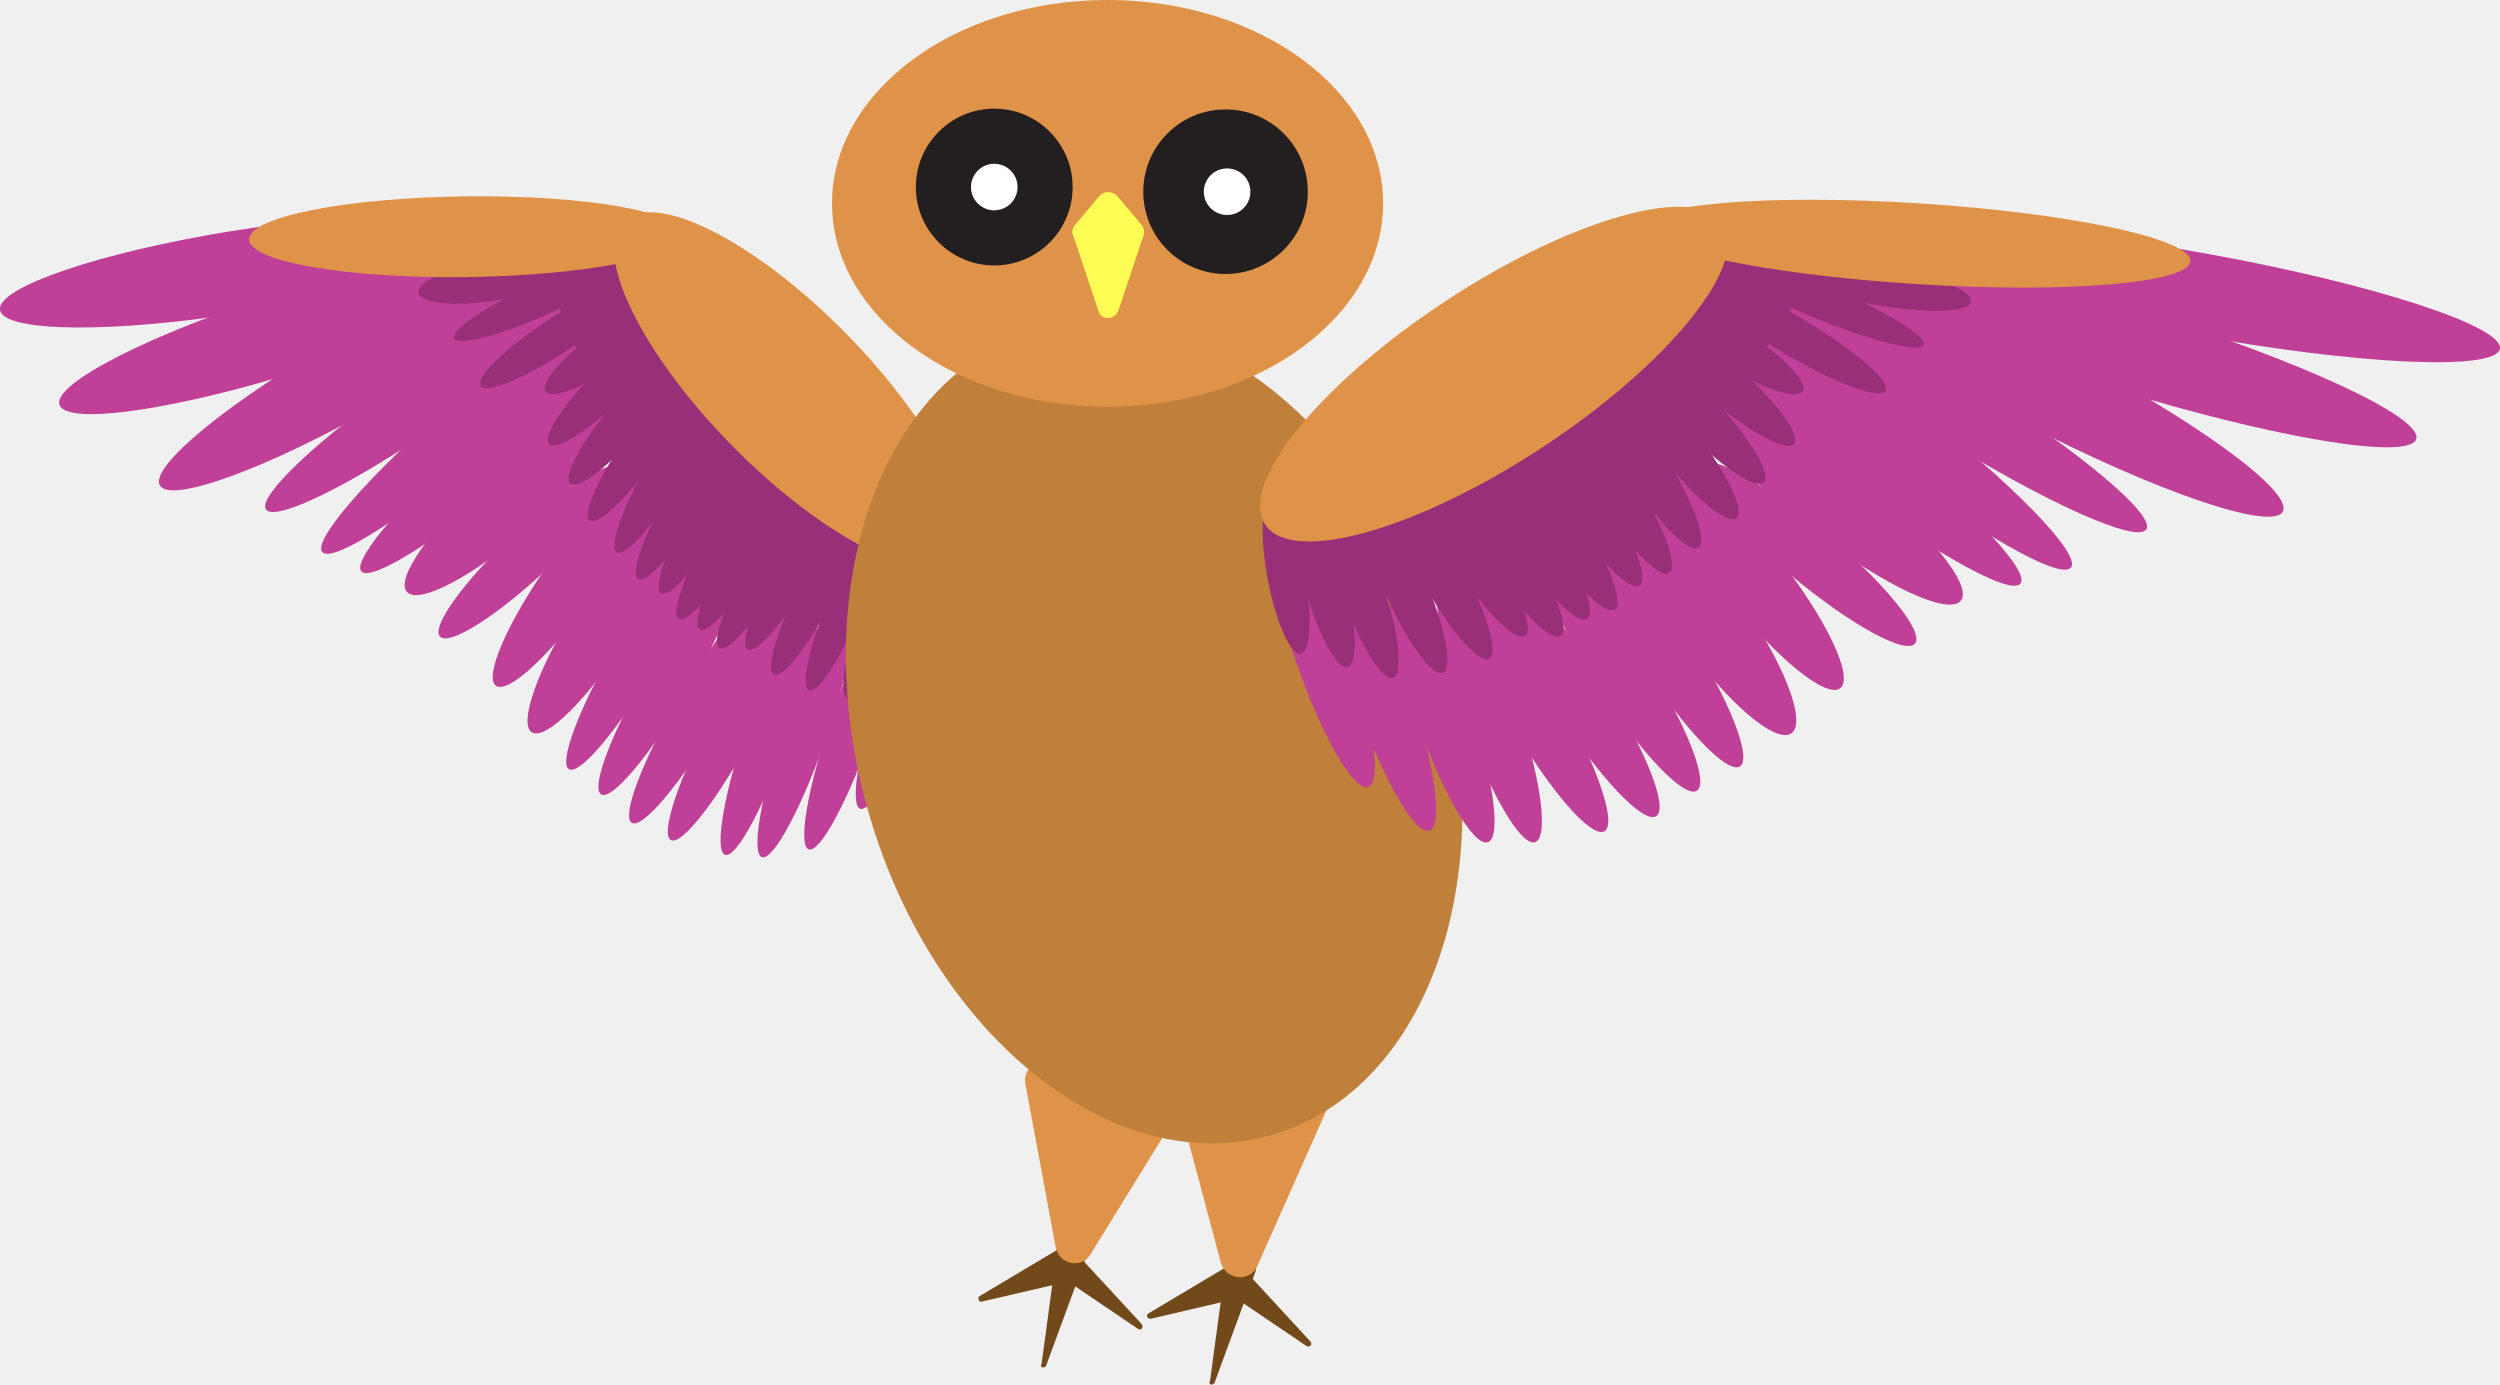
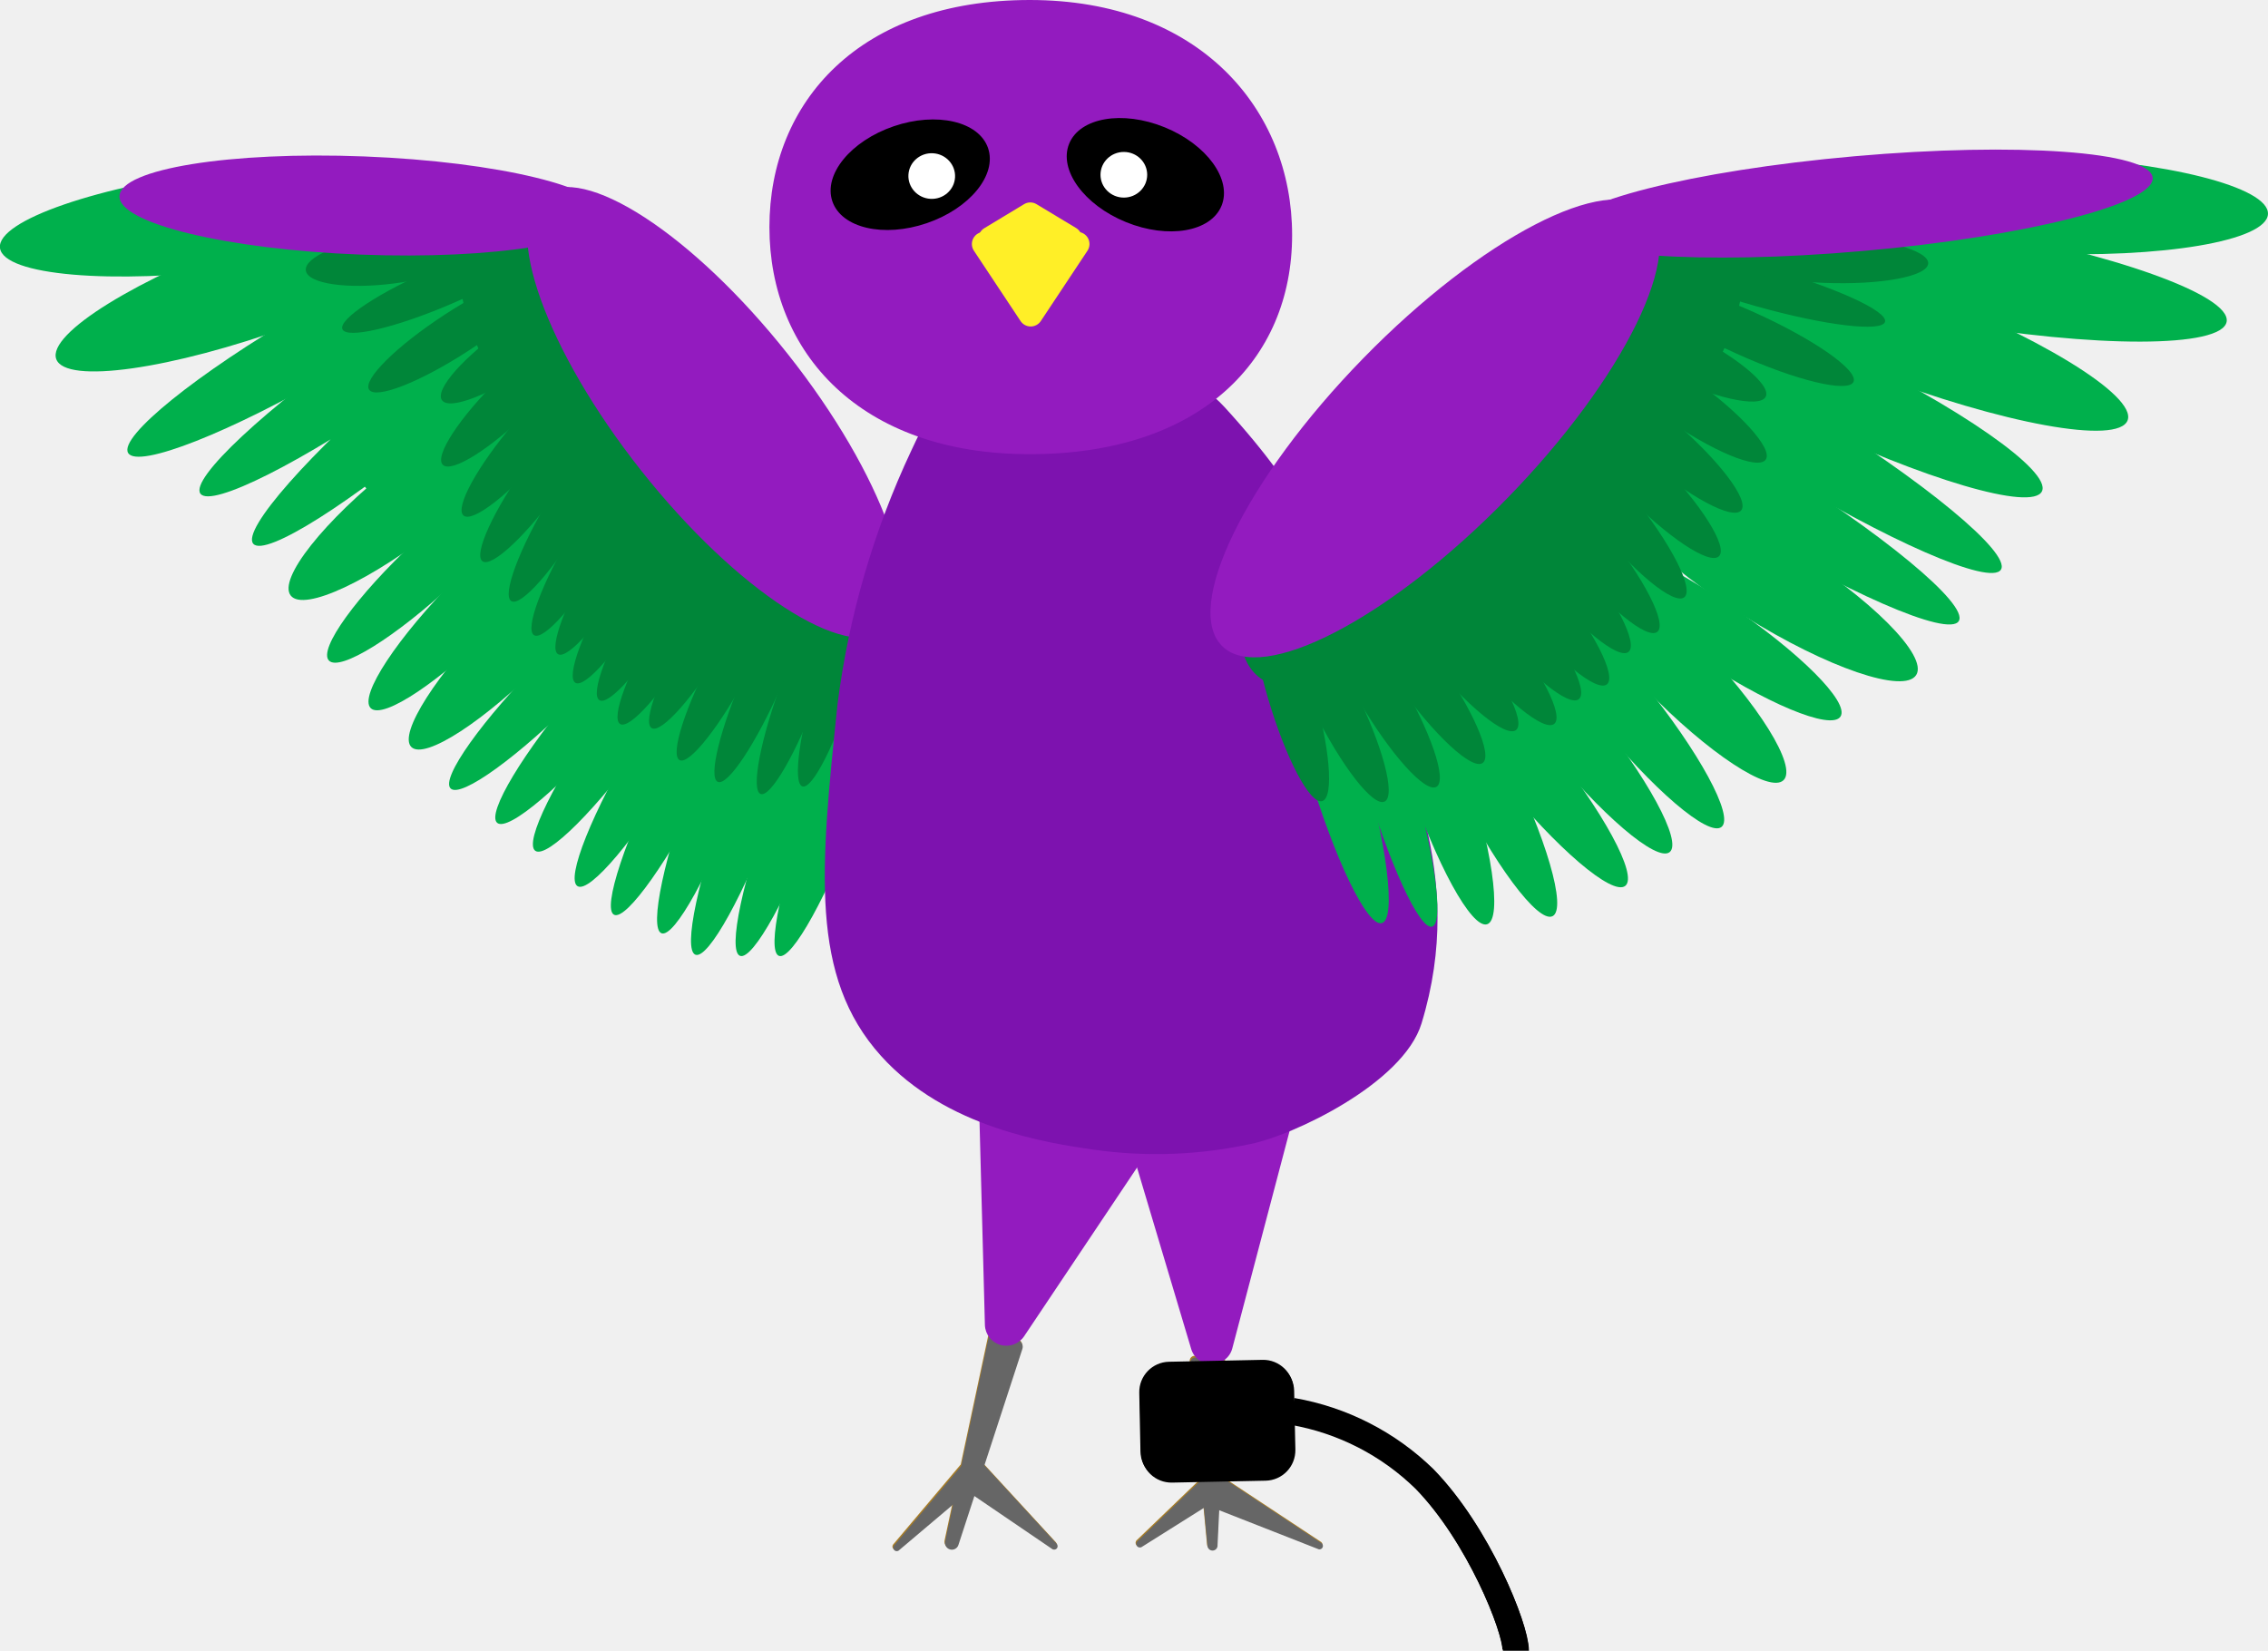
- <svg xmlns="http://www.w3.org/2000/svg" version="1.1" x="0px" y="0px" viewBox="0 0 322.1 178.4" style="enable-background:new 0 0 322.1 178.4;" xml:space="preserve">
-   <style type="text/css">
- 	.st0{fill:#71491A;}
- 	.st1{fill:#DF9348;}
- 	.st2{fill:#C04097;}
- 	.st3{fill:#992F78;}
- 	.st4{fill:#C07F3B;}
- 	.st5{fill:#231F20;}
- 	.st6{fill:#FFFFFF;}
- 	.st7{fill:#FFFE54;}
- </style>
-   <g id="claws">
-     <path class="st0" d="M134.8,175.9l5.3-14.4c0.1-0.2,0-0.4-0.2-0.5l-3.1-1.1c-0.2-0.1-0.5,0.1-0.5,0.3l-2.1,15.5   C133.9,176.2,134.6,176.4,134.8,175.9z" />
-     <path class="st0" d="M126.5,167.7l12-2.8c0.2-0.1,0.4-0.3,0.3-0.5l-1.1-3.7c-0.1-0.3-0.4-0.4-0.6-0.2l-10.9,6.5   C125.9,167.2,126.1,167.8,126.5,167.7z" />
-     <path class="st0" d="M147.1,170.6l-8.4-9.1c-0.2-0.2-0.5-0.2-0.6,0.1l-1.5,2.4c-0.1,0.2-0.1,0.4,0.1,0.5l9.9,6.7   C147,171.5,147.4,171,147.1,170.6z" />
-     <path class="st0" d="M156.5,178.1l5.3-14.4c0.1-0.2,0-0.4-0.2-0.5l-3.1-1.1c-0.2-0.1-0.5,0.1-0.5,0.3l-2.1,15.5   C155.6,178.4,156.3,178.6,156.5,178.1z" />
-     <path class="st0" d="M148.3,169.9l12-2.8c0.2-0.1,0.4-0.3,0.3-0.5l-1.1-3.7c-0.1-0.3-0.4-0.4-0.6-0.2l-10.9,6.5   C147.6,169.4,147.8,170,148.3,169.9z" />
-     <path class="st0" d="M168.8,172.8l-8.4-9.1c-0.2-0.2-0.5-0.2-0.6,0.1l-1.5,2.4c-0.1,0.2-0.1,0.4,0.1,0.5l9.9,6.7   C168.7,173.7,169.2,173.2,168.8,172.8z" />
-   </g>
-   <g id="legs">
-     <path class="st1" d="M140.5,161.6l10.8-17.5c0.9-1.4,0.1-3.3-1.5-3.7l-14.7-3.6c-1.7-0.4-3.3,1.1-3,2.8l3.9,21   C136.4,163,139.4,163.5,140.5,161.6z" />
-     <path class="st1" d="M162,163.1l9.1-20.5c0.7-1.5-0.3-3.2-1.9-3.4l-15.2-2.1c-1.7-0.2-3.2,1.4-2.7,3.1l6,22.5   C158,165,161.1,165.2,162,163.1z" />
-   </g>
-   <g id="torso">
-     <g id="back_wing_1_">
-       <g id="light_inner_1_">
-         <ellipse transform="matrix(0.3265 -0.9452 0.9452 0.3265 -4.2889 169.1712)" class="st2" cx="116.6" cy="87.6" rx="17.6" ry="2.8" />
-         <ellipse transform="matrix(0.3265 -0.9452 0.9452 0.3265 -13.6517 166.3785)" class="st2" cx="109.9" cy="92.8" rx="17.6" ry="2.8" />
-         <ellipse transform="matrix(0.3265 -0.9452 0.9452 0.3265 -18.6695 161.3831)" class="st2" cx="103.9" cy="93.8" rx="17.6" ry="2.8" />
-         <ellipse transform="matrix(0.3265 -0.9452 0.9452 0.3265 -21.5705 156.6438)" class="st2" cx="99.1" cy="93.5" rx="17.6" ry="2.8" />
-         <ellipse transform="matrix(0.5369 -0.8436 0.8436 0.5369 -31.7818 102.583)" class="st2" cx="77.6" cy="80.2" rx="16.8" ry="3.8" />
-         <ellipse transform="matrix(0.4713 -0.882 0.882 0.4713 -32.1589 132.6268)" class="st2" cx="94.5" cy="93.1" rx="17.1" ry="2.9" />
-         <ellipse transform="matrix(0.5057 -0.8627 0.8627 0.5057 -34.3605 122.7744)" class="st2" cx="90" cy="91.4" rx="17" ry="2.9" />
-         <ellipse transform="matrix(0.5057 -0.8627 0.8627 0.5057 -33.1471 117.6193)" class="st2" cx="86.1" cy="87.7" rx="17" ry="2.9" />
-         <ellipse transform="matrix(0.5057 -0.8627 0.8627 0.5057 -32.3256 112.4144)" class="st2" cx="81.9" cy="84.4" rx="17" ry="2.9" />
-         <ellipse transform="matrix(0.5758 -0.8176 0.8176 0.5758 -29.8792 91.7837)" class="st2" cx="73.5" cy="74.7" rx="16.7" ry="3.5" />
-         <ellipse transform="matrix(0.7286 -0.685 0.685 0.7286 -30.1897 66.107)" class="st2" cx="68.3" cy="71.1" rx="15.9" ry="3.1" />
-         <ellipse transform="matrix(0.7513 -0.6599 0.6599 0.7513 -26.2057 59.4733)" class="st2" cx="65.8" cy="64.5" rx="17.8" ry="4.2" />
-         <ellipse transform="matrix(0.9873 -0.1587 0.1587 0.9873 -5.1641 5.3187)" class="st2" cx="30.7" cy="35" rx="31.1" ry="5.3" />
-         <ellipse transform="matrix(0.9534 -0.3018 0.3018 0.9534 -11.1056 13.3983)" class="st2" cx="37.8" cy="42.6" rx="31.6" ry="5.2" />
-         <ellipse transform="matrix(0.8685 -0.4957 0.4957 0.8685 -17.6597 29.2184)" class="st2" cx="46.2" cy="47.9" rx="29.5" ry="5" />
-         <ellipse transform="matrix(0.8221 -0.5694 0.5694 0.8221 -19.6923 40.2447)" class="st2" cx="54.6" cy="51.6" rx="24.7" ry="3.7" />
-         <ellipse transform="matrix(0.7571 -0.6533 0.6533 0.7571 -20.949 52.9164)" class="st2" cx="60.7" cy="54.6" rx="25.3" ry="3.6" />
-         <ellipse transform="matrix(0.7571 -0.6533 0.6533 0.7571 -21.3349 56.7747)" class="st2" cx="65.7" cy="57.1" rx="25.3" ry="3.6" />
-       </g>
-       <g id="dark_inner_1_">
-         <ellipse transform="matrix(0.2127 -0.9771 0.9771 0.2127 19.3603 179.3343)" class="st3" cx="121" cy="77.7" rx="10.1" ry="1.9" />
-         <ellipse transform="matrix(0.2699 -0.9629 0.9629 0.2699 11.3735 169.2639)" class="st3" cx="117.3" cy="77.1" rx="12.3" ry="2.2" />
-         <ellipse transform="matrix(0.3255 -0.9455 0.9455 0.3255 2.1735 159.945)" class="st3" cx="113.2" cy="78.4" rx="12.2" ry="2.2" />
-         <ellipse transform="matrix(0.3847 -0.9231 0.9231 0.3847 -4.8274 148.3847)" class="st3" cx="108.9" cy="77.8" rx="12.1" ry="2.2" />
-         <ellipse transform="matrix(0.4554 -0.8903 0.8903 0.4554 -10.6572 135.1409)" class="st3" cx="105.1" cy="76.3" rx="11.9" ry="2.3" />
-         <ellipse transform="matrix(0.5041 -0.8636 0.8636 0.5041 -12.7846 124.7697)" class="st3" cx="102.3" cy="73.5" rx="11.8" ry="2.3" />
-         <ellipse transform="matrix(0.5041 -0.8636 0.8636 0.5041 -14.37 121.4998)" class="st3" cx="98.6" cy="73.3" rx="11.8" ry="2.3" />
-         <ellipse transform="matrix(0.504 -0.8637 0.8637 0.504 -13.5517 118.1615)" class="st3" cx="96.1" cy="70.9" rx="11.8" ry="2.3" />
-         <ellipse transform="matrix(0.5041 -0.8636 0.8636 0.5041 -13.7786 115.1178)" class="st3" cx="93.4" cy="69.6" rx="11.8" ry="2.3" />
-         <ellipse transform="matrix(0.5041 -0.8636 0.8636 0.5041 -11.8862 108.1352)" class="st3" cx="88.2" cy="64.4" rx="11.8" ry="2.3" />
-         <ellipse transform="matrix(0.5041 -0.8636 0.8636 0.5041 -12.0695 111.5286)" class="st3" cx="91.1" cy="66.3" rx="11.8" ry="2.3" />
-         <ellipse transform="matrix(0.5041 -0.8636 0.8636 0.5041 -10.3047 103.9995)" class="st3" cx="85.4" cy="61" rx="11.8" ry="2.3" />
-         <ellipse transform="matrix(0.5763 -0.8172 0.8172 0.5763 -12.1433 91.91)" class="st3" cx="82.6" cy="57.7" rx="11.5" ry="2.3" />
-         <ellipse transform="matrix(0.6438 -0.7652 0.7652 0.6438 -12.3569 80.9468)" class="st3" cx="80.8" cy="53.7" rx="11.3" ry="2.4" />
-         <ellipse transform="matrix(0.7117 -0.7025 0.7025 0.7117 -12.0386 69.5088)" class="st3" cx="78.7" cy="49.4" rx="11.1" ry="2.4" />
-         <ellipse transform="matrix(0.8175 -0.5759 0.5759 0.8175 -11.0747 53.5858)" class="st3" cx="79" cy="44.3" rx="10.7" ry="2.5" />
-         <ellipse transform="matrix(0.8342 -0.5514 0.5514 0.8342 -11.9829 46.6902)" class="st3" cx="71.7" cy="43.3" rx="11.7" ry="2.3" />
-         <ellipse transform="matrix(0.9126 -0.4088 0.4088 0.9126 -9.6239 31.9035)" class="st3" cx="69.8" cy="38.5" rx="12.4" ry="2.1" />
-         <ellipse transform="matrix(0.9868 -0.1622 0.1622 0.9868 -5.0114 10.8198)" class="st3" cx="63.7" cy="36.1" rx="9.9" ry="2.6" />
-         <ellipse transform="matrix(0.6707 -0.7417 0.7417 0.6707 -8.0986 89.9666)" class="st3" cx="97.3" cy="54.1" rx="12.2" ry="32.9" />
-       </g>
-       <ellipse id="outer_part_3_" transform="matrix(0.7127 -0.7015 0.7015 0.7127 -6.0344 85.7598)" class="st1" cx="101.7" cy="50.2" rx="10.3" ry="30.4" />
-       <ellipse id="outer_part_2_" transform="matrix(0.9999 -1.215480e-02 1.215480e-02 0.9999 -0.366 0.7321)" class="st1" cx="60" cy="30.5" rx="27.9" ry="5.2" />
-     </g>
-     <ellipse id="body_1_" transform="matrix(0.9589 -0.2838 0.2838 0.9589 -20.6786 46.083)" class="st4" cx="148.7" cy="94.4" rx="38.2" ry="54" />
-     <g id="front_wing">
-       <g id="light_inner">
-         <ellipse transform="matrix(0.9448 -0.3275 0.3275 0.9448 -18.2478 60.4477)" class="st2" cx="170.4" cy="84.4" rx="3.5" ry="18" />
-         <ellipse transform="matrix(0.9448 -0.3275 0.3275 0.9448 -19.6516 63.3602)" class="st2" cx="178.3" cy="90" rx="3.5" ry="18" />
-         <ellipse transform="matrix(0.9448 -0.3275 0.3275 0.9448 -19.7087 65.9025)" class="st2" cx="185.8" cy="91.5" rx="3.5" ry="18" />
-         <ellipse transform="matrix(0.9448 -0.3275 0.3275 0.9448 -19.3737 67.8916)" class="st2" cx="191.9" cy="91.5" rx="3.5" ry="18" />
-         <ellipse transform="matrix(0.8161 -0.5779 0.5779 0.8161 -5.5836 142.0335)" class="st2" cx="220.4" cy="79.8" rx="4.5" ry="18" />
-         <ellipse transform="matrix(0.866 -0.5 0.5 0.866 -19.2438 111.1198)" class="st2" cx="197.7" cy="91.5" rx="3.5" ry="18" />
-         <ellipse transform="matrix(0.8424 -0.5389 0.5389 0.8424 -16.4103 123.9527)" class="st2" cx="203.7" cy="90" rx="3.5" ry="18" />
-         <ellipse transform="matrix(0.8424 -0.5389 0.5389 0.8424 -13.7747 126.251)" class="st2" cx="208.9" cy="86.7" rx="3.5" ry="18" />
-         <ellipse transform="matrix(0.8424 -0.5389 0.5389 0.8424 -11.2752 128.75)" class="st2" cx="214.5" cy="83.6" rx="3.5" ry="18" />
-         <ellipse transform="matrix(0.7865 -0.6176 0.6176 0.7865 2.2217 155.4859)" class="st2" cx="226" cy="74.5" rx="4.1" ry="18" />
-         <ellipse transform="matrix(0.6415 -0.7671 0.7671 0.6415 28.7458 204.2271)" class="st2" cx="232.9" cy="71.4" rx="3.5" ry="18" />
-         <ellipse transform="matrix(0.6127 -0.7903 0.7903 0.6127 40.349 212.1573)" class="st2" cx="236.6" cy="64.9" rx="4.6" ry="20.3" />
-         <ellipse transform="matrix(0.1789 -0.9839 0.9839 0.1789 195.5911 310.1974)" class="st2" cx="283.6" cy="37.9" rx="5.3" ry="39.1" />
-         <ellipse transform="matrix(0.2945 -0.9556 0.9556 0.2945 150.2539 293.6277)" class="st2" cx="274" cy="45" rx="5.3" ry="39.1" />
-         <ellipse transform="matrix(0.461 -0.8874 0.8874 0.461 97.5851 260.0603)" class="st2" cx="262.9" cy="49.7" rx="5.3" ry="35.2" />
-         <ellipse transform="matrix(0.5302 -0.8479 0.8479 0.5302 73.5776 238.5011)" class="st2" cx="252" cy="52.9" rx="4" ry="28.9" />
-         <ellipse transform="matrix(0.6127 -0.7903 0.7903 0.6127 50.7077 214.2978)" class="st2" cx="244" cy="55.4" rx="4" ry="28.9" />
-         <ellipse transform="matrix(0.6127 -0.7903 0.7903 0.6127 46.5208 209.942)" class="st2" cx="237.5" cy="57.5" rx="4" ry="28.9" />
-       </g>
-       <g id="dark_inner">
-         <ellipse transform="matrix(0.9826 -0.1856 0.1856 0.9826 -10.8902 32.0408)" class="st3" cx="165.7" cy="74.2" rx="2.4" ry="10.2" />
-         <ellipse transform="matrix(0.9662 -0.2579 0.2579 0.9662 -13.2991 46.4288)" class="st3" cx="170.4" cy="73.9" rx="2.7" ry="12.5" />
-         <ellipse transform="matrix(0.9448 -0.3275 0.3275 0.9448 -15.0566 61.6208)" class="st3" cx="175.4" cy="75.5" rx="2.7" ry="12.5" />
-         <ellipse transform="matrix(0.9166 -0.3998 0.3998 0.9166 -14.967 78.6217)" class="st3" cx="180.9" cy="75.2" rx="2.7" ry="12.5" />
-         <ellipse transform="matrix(0.8754 -0.4835 0.4835 0.8754 -12.5753 99.0536)" class="st3" cx="185.8" cy="73.9" rx="2.7" ry="12.5" />
-         <ellipse transform="matrix(0.8424 -0.5389 0.5389 0.8424 -8.5518 113.4805)" class="st3" cx="189.7" cy="71.4" rx="2.7" ry="12.5" />
-         <ellipse transform="matrix(0.8424 -0.5389 0.5389 0.8424 -7.8223 115.9747)" class="st3" cx="194.3" cy="71.4" rx="2.7" ry="12.5" />
-         <ellipse transform="matrix(0.8425 -0.5388 0.5388 0.8425 -6.1077 117.4269)" class="st3" cx="197.7" cy="69.2" rx="2.7" ry="12.5" />
-         <ellipse transform="matrix(0.8424 -0.5389 0.5389 0.8424 -4.9267 119.2143)" class="st3" cx="201.3" cy="68" rx="2.7" ry="12.5" />
-         <ellipse transform="matrix(0.8424 -0.5389 0.5389 0.8424 -1.2613 122.2086)" class="st3" cx="208.3" cy="63.3" rx="2.7" ry="12.5" />
-         <ellipse transform="matrix(0.8424 -0.5389 0.5389 0.8424 -2.7486 120.4281)" class="st3" cx="204.5" cy="64.9" rx="2.7" ry="12.5" />
-         <ellipse transform="matrix(0.8424 -0.5389 0.5389 0.8424 1.0936 123.7785)" class="st3" cx="212.1" cy="60" rx="2.7" ry="12.5" />
-         <ellipse transform="matrix(0.7865 -0.6176 0.6176 0.7865 10.9732 145.5779)" class="st3" cx="216" cy="56.9" rx="2.7" ry="12.5" />
-         <ellipse transform="matrix(0.7265 -0.6872 0.6872 0.7265 23.291 164.7864)" class="st3" cx="218.7" cy="53.1" rx="2.7" ry="12.5" />
-         <ellipse transform="matrix(0.6579 -0.7531 0.7531 0.6579 38.9703 183.7201)" class="st3" cx="221.7" cy="49" rx="2.7" ry="12.5" />
-         <ellipse transform="matrix(0.5302 -0.8479 0.8479 0.5302 67.0139 208.5501)" class="st3" cx="221.7" cy="43.8" rx="2.7" ry="12.5" />
-         <ellipse transform="matrix(0.5102 -0.86 0.86 0.5102 75.9275 219.9754)" class="st3" cx="231.1" cy="43.3" rx="2.5" ry="13.8" />
-         <ellipse transform="matrix(0.3844 -0.9232 0.9232 0.3844 108.2807 239.6865)" class="st3" cx="233.9" cy="38.7" rx="2.2" ry="15.1" />
-         <ellipse transform="matrix(0.1789 -0.9839 0.9839 0.1789 162.3925 268.0022)" class="st3" cx="241.8" cy="36.7" rx="2.6" ry="12.4" />
-         <ellipse transform="matrix(0.866 -0.5 0.5 0.866 0.3207 105.8776)" class="st3" cx="197.7" cy="52.3" rx="38.8" ry="13.1" />
-       </g>
-       <ellipse id="outer_part_1_" transform="matrix(0.8358 -0.549 0.549 0.8358 5.1514 113.5971)" class="st1" cx="192.5" cy="48.2" rx="35.3" ry="11.3" />
-       <ellipse id="outer_part" transform="matrix(6.375238e-02 -0.998 0.998 6.375238e-02 199.8938 275.798)" class="st1" cx="246.9" cy="31.4" rx="5.2" ry="35.3" />
+ <svg xmlns="http://www.w3.org/2000/svg" viewBox="0 0 261.34 190.23">
+   <defs>
+     <style>.cls-1{fill:#00b04c;}.cls-2{fill:#008639;}.cls-3{fill:#931bbf;}.cls-4{fill:#a87d26;}.cls-5{fill:#666;}.cls-6{fill:#7d12af;}.cls-7,.cls-8{stroke:#000;stroke-miterlimit:10;stroke-width:3px;}.cls-8{fill:none;}.cls-9{fill:#fff;}.cls-10{fill:#ffef27;}</style>
+   </defs>
+   <g id="back_wing" data-name="back wing">
+     <g id="back_wing-2" data-name="back wing">
+       <ellipse class="cls-1" cx="91.99" cy="92.19" rx="19.18" ry="2.85" transform="translate(-26.55 146.14) rotate(-69.54)" />
+       <ellipse class="cls-1" cx="86.85" cy="92.06" rx="19.18" ry="2.85" transform="translate(-29.77 141.24) rotate(-69.54)" />
+       <ellipse class="cls-1" cx="82.94" cy="89.58" rx="19.18" ry="2.85" transform="translate(-29.99 135.97) rotate(-69.54)" />
+       <ellipse class="cls-1" cx="79.4" cy="88.3" rx="19.18" ry="2.85" transform="translate(-35.21 119.35) rotate(-63.2)" />
+       <ellipse class="cls-1" cx="60.11" cy="73.27" rx="18.05" ry="3.9" transform="translate(-34.24 64.34) rotate(-45.23)" />
+       <ellipse class="cls-1" cx="76.05" cy="86.29" rx="18.46" ry="2.96" transform="translate(-37.07 107.15) rotate(-59.06)" />
+       <ellipse class="cls-1" cx="72.32" cy="83.21" rx="18.25" ry="2.99" transform="translate(-37.45 93.5) rotate(-54.36)" />
+       <ellipse class="cls-1" cx="69.11" cy="80.91" rx="18.25" ry="2.99" transform="translate(-37.3 81.18) rotate(-49.64)" />
+       <ellipse class="cls-1" cx="64.78" cy="77.9" rx="18.25" ry="2.99" transform="translate(-36.15 69.03) rotate(-45.23)" />
+       <ellipse class="cls-1" cx="55.24" cy="68.98" rx="17.79" ry="3.57" transform="translate(-32.63 59.61) rotate(-45.23)" />
+       <ellipse class="cls-1" cx="50.08" cy="64.75" rx="16.66" ry="3.28" transform="translate(-30.7 51.54) rotate(-42.99)" />
+       <ellipse class="cls-1" cx="48.09" cy="57.09" rx="18.6" ry="4.39" transform="translate(-25.05 42.17) rotate(-38.36)" />
+       <ellipse class="cls-1" cx="26.97" cy="25.25" rx="27.17" ry="5.76" transform="translate(-2.89 3.49) rotate(-7.02)" />
+       <ellipse class="cls-1" cx="31.67" cy="32.41" rx="26.86" ry="5.63" transform="matrix(0.94, -0.34, 0.34, 0.94, -9.06, 12.55)" />
+       <ellipse class="cls-1" cx="36.85" cy="39.32" rx="25.57" ry="3.91" transform="translate(-14.78 23.9) rotate(-30.23)" />
+       <ellipse class="cls-1" cx="44.77" cy="41.75" rx="26.43" ry="3.78" transform="translate(-15.84 33.13) rotate(-34.9)" />
+       <ellipse class="cls-1" cx="49.3" cy="45.52" rx="26.43" ry="3.78" transform="translate(-17.75 42.85) rotate(-40.44)" />
+       <ellipse class="cls-1" cx="62.5" cy="54.09" rx="16.6" ry="43.13" transform="translate(-19.92 60.37) rotate(-45.23)" />
+       <ellipse class="cls-2" cx="100.12" cy="78.57" rx="11.08" ry="1.94" transform="translate(-0.6 156.37) rotate(-75.81)" />
+       <ellipse class="cls-2" cx="96.47" cy="77.8" rx="13.43" ry="2.21" transform="translate(-6.51 146.77) rotate(-72.7)" />
+       <ellipse class="cls-2" cx="92.28" cy="79.03" rx="13.29" ry="2.23" transform="translate(-13.95 138) rotate(-69.61)" />
+       <ellipse class="cls-1" cx="96.47" cy="92.19" rx="19.18" ry="2.85" transform="translate(-23.63 150.34) rotate(-69.54)" />
+       <ellipse class="cls-2" cx="87.99" cy="78.11" rx="13.11" ry="2.26" transform="translate(-18.94 127.18) rotate(-66.25)" />
+       <ellipse class="cls-2" cx="84.33" cy="76.23" rx="12.85" ry="2.31" transform="translate(-22.53 115.02) rotate(-62.06)" />
+       <ellipse class="cls-2" cx="81.6" cy="73.06" rx="12.65" ry="2.34" transform="translate(-23.02 105.48) rotate(-59.06)" />
+       <ellipse class="cls-2" cx="77.96" cy="72.59" rx="12.65" ry="2.34" transform="translate(-24.38 102.13) rotate(-59.06)" />
+       <ellipse class="cls-2" cx="75.58" cy="69.84" rx="12.65" ry="2.34" transform="translate(-23.18 98.77) rotate(-59.07)" />
+       <ellipse class="cls-2" cx="72.9" cy="68.25" rx="12.65" ry="2.34" transform="matrix(0.51, -0.86, 0.86, 0.51, -23.12, 95.69)" />
+       <ellipse class="cls-2" cx="68.05" cy="62.35" rx="12.65" ry="2.34" transform="translate(-20.42 88.66) rotate(-59.06)" />
+       <ellipse class="cls-2" cx="70.81" cy="64.53" rx="12.65" ry="2.34" transform="translate(-20.95 92.09) rotate(-59.06)" />
+       <ellipse class="cls-2" cx="65.43" cy="58.43" rx="12.65" ry="2.34" transform="translate(-18.33 84.5) rotate(-59.06)" />
+       <ellipse class="cls-2" cx="62.77" cy="54.66" rx="12.32" ry="2.4" transform="translate(-18.22 73.83) rotate(-54.36)" />
+       <ellipse class="cls-2" cx="61.18" cy="50.26" rx="11.99" ry="2.47" transform="translate(-16.74 64.34) rotate(-49.64)" />
+       <ellipse class="cls-2" cx="59.32" cy="45.42" rx="11.63" ry="2.55" transform="translate(-14.83 54.52) rotate(-44.44)" />
+       <ellipse class="cls-2" cx="59.98" cy="39.79" rx="11.04" ry="2.68" transform="translate(-11.98 41.48) rotate(-34.9)" />
+       <ellipse class="cls-2" cx="52.66" cy="38.31" rx="12.08" ry="2.49" transform="translate(-12.38 34.93) rotate(-33.06)" />
+       <ellipse class="cls-2" cx="51.09" cy="32.95" rx="12.66" ry="2.26" transform="translate(-8.85 22.81) rotate(-23.22)" />
+       <ellipse class="cls-2" cx="45.13" cy="30.03" rx="9.97" ry="2.81" transform="matrix(0.99, -0.13, 0.13, 0.99, -3.47, 6.01)" />
+       <ellipse class="cls-2" cx="77.72" cy="51.52" rx="12.82" ry="34.5" transform="translate(-14.62 64.48) rotate(-41.53)" />
+       <ellipse id="outer_part" data-name="outer part" class="cls-3" cx="82.34" cy="47.53" rx="10.79" ry="32" transform="translate(-11.72 61.36) rotate(-38.36)" />
+       <ellipse id="outer_part-2" data-name="outer part" class="cls-3" cx="41.75" cy="23.68" rx="5.66" ry="28" transform="translate(16.46 64.48) rotate(-87.77)" />
    </g>
  </g>
-   <g id="wings">
- </g>
-   <g id="head">
-     <ellipse class="st1" cx="142.7" cy="26.2" rx="35.5" ry="26.2" />
+   <g id="newest_birdie" data-name="newest birdie">
+     <path class="cls-4" d="M110.38,177.87l7.36-22.57a.78.78,0,0,0-.47-1l-2.35-.92a.79.79,0,0,0-1.06.58l-5,23.47A.79.79,0,0,0,110.38,177.87Z" transform="translate(0)" />
+     <path class="cls-4" d="M103.46,178.55l9-7.6a.41.41,0,0,0,0-.56l-1.22-1.53a.4.4,0,0,0-.62,0L102.9,178A.4.4,0,0,0,103.46,178.55Z" transform="translate(0)" />
+     <path class="cls-4" d="M121.67,177.73l-8.39-9.12a.4.4,0,0,0-.63.06l-1.52,2.38a.4.4,0,0,0,.11.55l9.91,6.73A.4.4,0,0,0,121.67,177.73Z" transform="translate(0)" />
+     <path class="cls-4" d="M140.23,178.05l1-21a.58.58,0,0,0-.53-.6l-3-.21a.57.57,0,0,0-.61.63l2,21.16A.58.58,0,0,0,140.23,178.05Z" transform="translate(0)" />
+     <path class="cls-4" d="M131.52,178.1l9.54-5.95a.41.41,0,0,0,.14-.54L140,169.52a.41.41,0,0,0-.63-.1L131,177.47A.4.4,0,0,0,131.52,178.1Z" transform="translate(0)" />
+     <path class="cls-4" d="M152.26,177.71l-12.1-8a.39.39,0,0,0-.6.22l-.89,2.87a.39.39,0,0,0,.23.49l13,5.1A.4.4,0,0,0,152.26,177.71Z" transform="translate(0)" />
+     <path class="cls-5" d="M110.45,178l7.36-22.56a.81.81,0,0,0-.47-1l-2.36-.91a.79.79,0,0,0-1.06.57l-5,23.48A.79.79,0,0,0,110.45,178Z" transform="translate(0)" />
+     <path class="cls-5" d="M103.53,178.7l9-7.61a.38.38,0,0,0,0-.55L111.33,169a.41.41,0,0,0-.62,0L103,178.13A.4.4,0,0,0,103.53,178.7Z" transform="translate(0)" />
+     <path class="cls-5" d="M121.73,177.87l-8.39-9.11a.4.4,0,0,0-.63.05l-1.51,2.39a.39.39,0,0,0,.11.54l9.9,6.74A.4.4,0,0,0,121.73,177.87Z" transform="translate(0)" />
+     <path class="cls-5" d="M140.29,178.2l1-20.95a.57.57,0,0,0-.53-.6l-3-.21a.58.58,0,0,0-.61.63l2,21.15A.58.58,0,0,0,140.29,178.2Z" transform="translate(0)" />
+     <path class="cls-5" d="M131.59,178.25l9.54-6a.39.39,0,0,0,.13-.53l-1.18-2.1a.4.4,0,0,0-.63-.09l-8.35,8.05A.4.4,0,0,0,131.59,178.25Z" transform="translate(0)" />
+     <path class="cls-5" d="M152.32,177.86l-12.1-8a.4.4,0,0,0-.6.21l-.89,2.87a.41.41,0,0,0,.24.5l13,5.1A.4.4,0,0,0,152.32,177.86Z" transform="translate(0)" />
+     <path class="cls-3" d="M118,154l13.78-20.59a2.46,2.46,0,0,0-1.23-3.69l-14.46-5.11a2.46,2.46,0,0,0-3.28,2.39l.68,25.69A2.47,2.47,0,0,0,118,154Z" transform="translate(0)" />
+     <path class="cls-3" d="M142,155.37l7.1-26.94a2.46,2.46,0,0,0-2.27-3.09l-15.35-.7a2.47,2.47,0,0,0-2.47,3.17l8.25,27.64A2.46,2.46,0,0,0,142,155.37Z" transform="translate(0)" />
+     <path class="cls-6" d="M105,51.94a97.58,97.58,0,0,0-8.49,29.18c-2,19.14-3.22,31.41,5,40.55C109,130,120.83,131.73,126,132.48a51.25,51.25,0,0,0,18.14-.66c4.74-.94,17.54-6.93,19.66-13.88,5.28-17.26-2-30.61-6.57-42.83-4.24-11.32-6.17-17.29-16.11-28.18-5.91-6.48-21.06-10.12-29.6-4.41C109.7,43.7,108,45.46,105,51.94Z" transform="translate(0)" />
+     <rect class="cls-7" x="132.91" y="158.46" width="14.78" height="10.78" rx="2" transform="translate(-3.31 2.9) rotate(-1.17)" />
+     <path class="cls-8" d="M174.68,190.23c0-2.58-4.27-13.34-10.51-19.73A28.78,28.78,0,0,0,149,162.72" transform="translate(0)" />
+     <path class="cls-3" d="M148.89,27.08c0,14.45-10.65,25.26-30.23,25.26s-30-11.72-30-26.17S99.07,0,118.66,0,148.89,12.63,148.89,27.08Z" transform="translate(0)" />
+     <ellipse id="right_eye" data-name="right eye" cx="131.99" cy="20.14" rx="5.9" ry="9.48" transform="translate(63.58 134.8) rotate(-67.86)" />
+     <ellipse class="cls-9" cx="129.5" cy="20.14" rx="2.69" ry="2.63" />
+     <ellipse id="right_eye-2" data-name="right eye" cx="104.89" cy="20.14" rx="9.48" ry="5.9" transform="translate(-0.88 35.02) rotate(-18.88)" />
+     <ellipse class="cls-9" cx="107.37" cy="20.29" rx="2.63" ry="2.69" transform="translate(81 126.33) rotate(-86.74)" />
+     <path class="cls-10" d="M119.93,37l5.38-8.11a1.4,1.4,0,0,0-1.17-2.17H113.38a1.4,1.4,0,0,0-1.16,2.17L117.6,37A1.4,1.4,0,0,0,119.93,37Z" transform="translate(0)" />
+     <path class="cls-10" d="M118,23.53l-4.57,2.76a1.39,1.39,0,0,0,.72,2.59h9.15a1.4,1.4,0,0,0,.72-2.59l-4.58-2.76A1.38,1.38,0,0,0,118,23.53Z" transform="translate(0)" />
+     <rect class="cls-7" x="132.84" y="158.32" width="14.78" height="10.78" rx="2" transform="translate(-3.31 2.89) rotate(-1.17)" />
+     <path class="cls-8" d="M174.62,190.08c0-2.58-4.28-13.34-10.51-19.73a28.86,28.86,0,0,0-15.22-7.77" transform="translate(0)" />
  </g>
-   <g id="eyes">
-     <circle id="left_eye" class="st5" cx="128.1" cy="24.1" r="10.1" />
-     <circle id="right_eye" class="st5" cx="157.9" cy="24.7" r="10.6" />
-     <g id="pupils">
-       <circle class="st6" cx="128.1" cy="24.1" r="3" />
-       <circle class="st6" cx="158.1" cy="24.7" r="3" />
-     </g>
-   </g>
-   <g id="beak">
-     <path class="st7" d="M144.1,40l3.2-9.6c0.3-0.9-0.4-1.8-1.3-1.8h-6.4c-1,0-1.6,0.9-1.3,1.8l3.2,9.6C141.8,41.3,143.6,41.3,144.1,40   z" />
-     <path class="st7" d="M141.7,25.2l-3.2,3.8c-0.8,0.9-0.1,2.3,1.1,2.3l6.4,0c1.2,0,1.8-1.4,1.1-2.3l-3.2-3.8   C143.2,24.6,142.2,24.6,141.7,25.2z" />
+   <g id="front_wing" data-name="front wing">
+     <ellipse class="cls-1" cx="159.68" cy="88.64" rx="2.73" ry="18.92" transform="translate(-18.53 48.68) rotate(-16.4)" />
+     <ellipse class="cls-1" cx="165.36" cy="88.57" rx="3.4" ry="18.92" transform="translate(-19.56 57.07) rotate(-18.51)" />
+     <ellipse class="cls-1" cx="170.48" cy="88.64" rx="3.4" ry="18.92" transform="translate(-21.63 85.07) rotate(-26.41)" />
+     <ellipse class="cls-1" cx="175.58" cy="87.62" rx="3.45" ry="18.61" transform="translate(-16.02 130.02) rotate(-39)" />
+     <ellipse class="cls-1" cx="180.69" cy="83.73" rx="3.45" ry="18.61" transform="translate(-12.43 132.37) rotate(-39)" />
+     <ellipse class="cls-1" cx="186.66" cy="80.83" rx="3.45" ry="18.61" transform="translate(-9.27 135.48) rotate(-39)" />
+     <ellipse class="cls-1" cx="192.65" cy="76.69" rx="4.05" ry="18.45" transform="translate(1.12 156.15) rotate(-44.24)" />
+     <ellipse class="cls-1" cx="197.06" cy="72.5" rx="3.56" ry="18.07" transform="translate(27.09 195.79) rotate(-56.15)" />
+     <ellipse class="cls-1" cx="153.73" cy="87.68" rx="3.18" ry="19.5" transform="translate(-18.5 46.96) rotate(-16.4)" />
+     <ellipse class="cls-1" cx="202.85" cy="66.77" rx="4.72" ry="20.33" transform="matrix(0.53, -0.85, 0.85, 0.53, 39.26, 204.04)" />
+     <ellipse class="cls-1" cx="234.64" cy="23.59" rx="5.62" ry="26.72" transform="translate(201.65 257.09) rotate(-87.7)" />
+     <ellipse class="cls-1" cx="224.93" cy="31.62" rx="5.59" ry="32.12" transform="translate(155.59 247.92) rotate(-80.23)" />
+     <ellipse class="cls-1" cx="217.47" cy="37.89" rx="5.52" ry="29.64" transform="translate(104.62 227.61) rotate(-69.14)" />
+     <ellipse class="cls-1" cx="209.44" cy="44.2" rx="4.67" ry="28.67" transform="translate(78.97 213.9) rotate(-64.36)" />
+     <ellipse class="cls-1" cx="205.9" cy="50.47" rx="4.06" ry="28.94" transform="translate(55.09 199.46) rotate(-58.42)" />
+     <ellipse class="cls-1" cx="201.05" cy="56.41" rx="4.06" ry="28.94" transform="translate(47.71 198.15) rotate(-58.42)" />
+     <ellipse class="cls-2" cx="148.64" cy="79.7" rx="2.65" ry="13.16" transform="translate(-16.45 45.2) rotate(-16.4)" />
+     <ellipse class="cls-2" cx="153.73" cy="80.61" rx="2.66" ry="13.11" transform="translate(-19.81 76.68) rotate(-26.37)" />
+     <ellipse class="cls-2" cx="158.91" cy="79.42" rx="2.67" ry="13.05" transform="translate(-18.33 91.55) rotate(-30.47)" />
+     <ellipse class="cls-2" cx="163.32" cy="77.35" rx="2.69" ry="12.96" transform="translate(-14.58 109.08) rotate(-35.45)" />
+     <ellipse class="cls-2" cx="166.59" cy="74.08" rx="2.7" ry="12.89" transform="translate(-9.54 121.18) rotate(-38.94)" />
+     <ellipse class="cls-2" cx="170.98" cy="73.38" rx="2.7" ry="12.89" transform="translate(-8.12 123.78) rotate(-38.94)" />
+     <ellipse class="cls-2" cx="173.83" cy="70.55" rx="2.7" ry="12.89" transform="translate(-5.72 124.92) rotate(-38.94)" />
+     <ellipse class="cls-2" cx="177.06" cy="68.82" rx="2.7" ry="12.89" transform="translate(-3.91 126.59) rotate(-38.94)" />
+     <ellipse class="cls-2" cx="182.86" cy="62.77" rx="2.7" ry="12.89" transform="translate(1.19 128.89) rotate(-38.94)" />
+     <ellipse class="cls-2" cx="179.54" cy="65.08" rx="2.7" ry="12.89" transform="translate(-1 127.32) rotate(-38.94)" />
+     <ellipse class="cls-2" cx="185.98" cy="58.78" rx="2.7" ry="12.89" transform="translate(4.38 129.97) rotate(-38.94)" />
+     <ellipse class="cls-2" cx="189.15" cy="54.94" rx="2.73" ry="12.78" transform="translate(15.33 147.58) rotate(-44.25)" />
+     <ellipse class="cls-2" cx="191.01" cy="50.58" rx="2.75" ry="12.67" transform="translate(28.3 162.69) rotate(-49.4)" />
+     <ellipse class="cls-2" cx="193.2" cy="45.74" rx="2.78" ry="12.55" transform="translate(44.55 177.35) rotate(-54.84)" />
+     <ellipse class="cls-2" cx="192.34" cy="40.33" rx="2.82" ry="12.36" transform="translate(72.29 195.92) rotate(-64.19)" />
+     <ellipse class="cls-2" cx="201.18" cy="38.4" rx="2.59" ry="13.61" transform="translate(83.33 205.91) rotate(-65.68)" />
+     <ellipse class="cls-2" cx="203.01" cy="33.09" rx="2.29" ry="14.73" transform="translate(116.24 219.58) rotate(-74.3)" />
+     <ellipse class="cls-2" cx="210.18" cy="29.85" rx="2.74" ry="12" transform="translate(171.68 238.62) rotate(-87.63)" />
+     <ellipse class="cls-2" cx="171.95" cy="52.07" rx="37.04" ry="13.57" transform="matrix(0.74, -0.67, 0.67, 0.74, 9.75, 129.33)" />
+     <ellipse id="outer_part-3" data-name="outer part" class="cls-3" cx="165.36" cy="49.36" rx="35.09" ry="11.57" transform="translate(14.52 133.19) rotate(-45.68)" />
+     <ellipse id="outer_part-4" data-name="outer part" class="cls-3" cx="214.2" cy="23.46" rx="33.98" ry="5.48" transform="translate(-1.23 18.91) rotate(-5.04)" />
  </g>
</svg>
